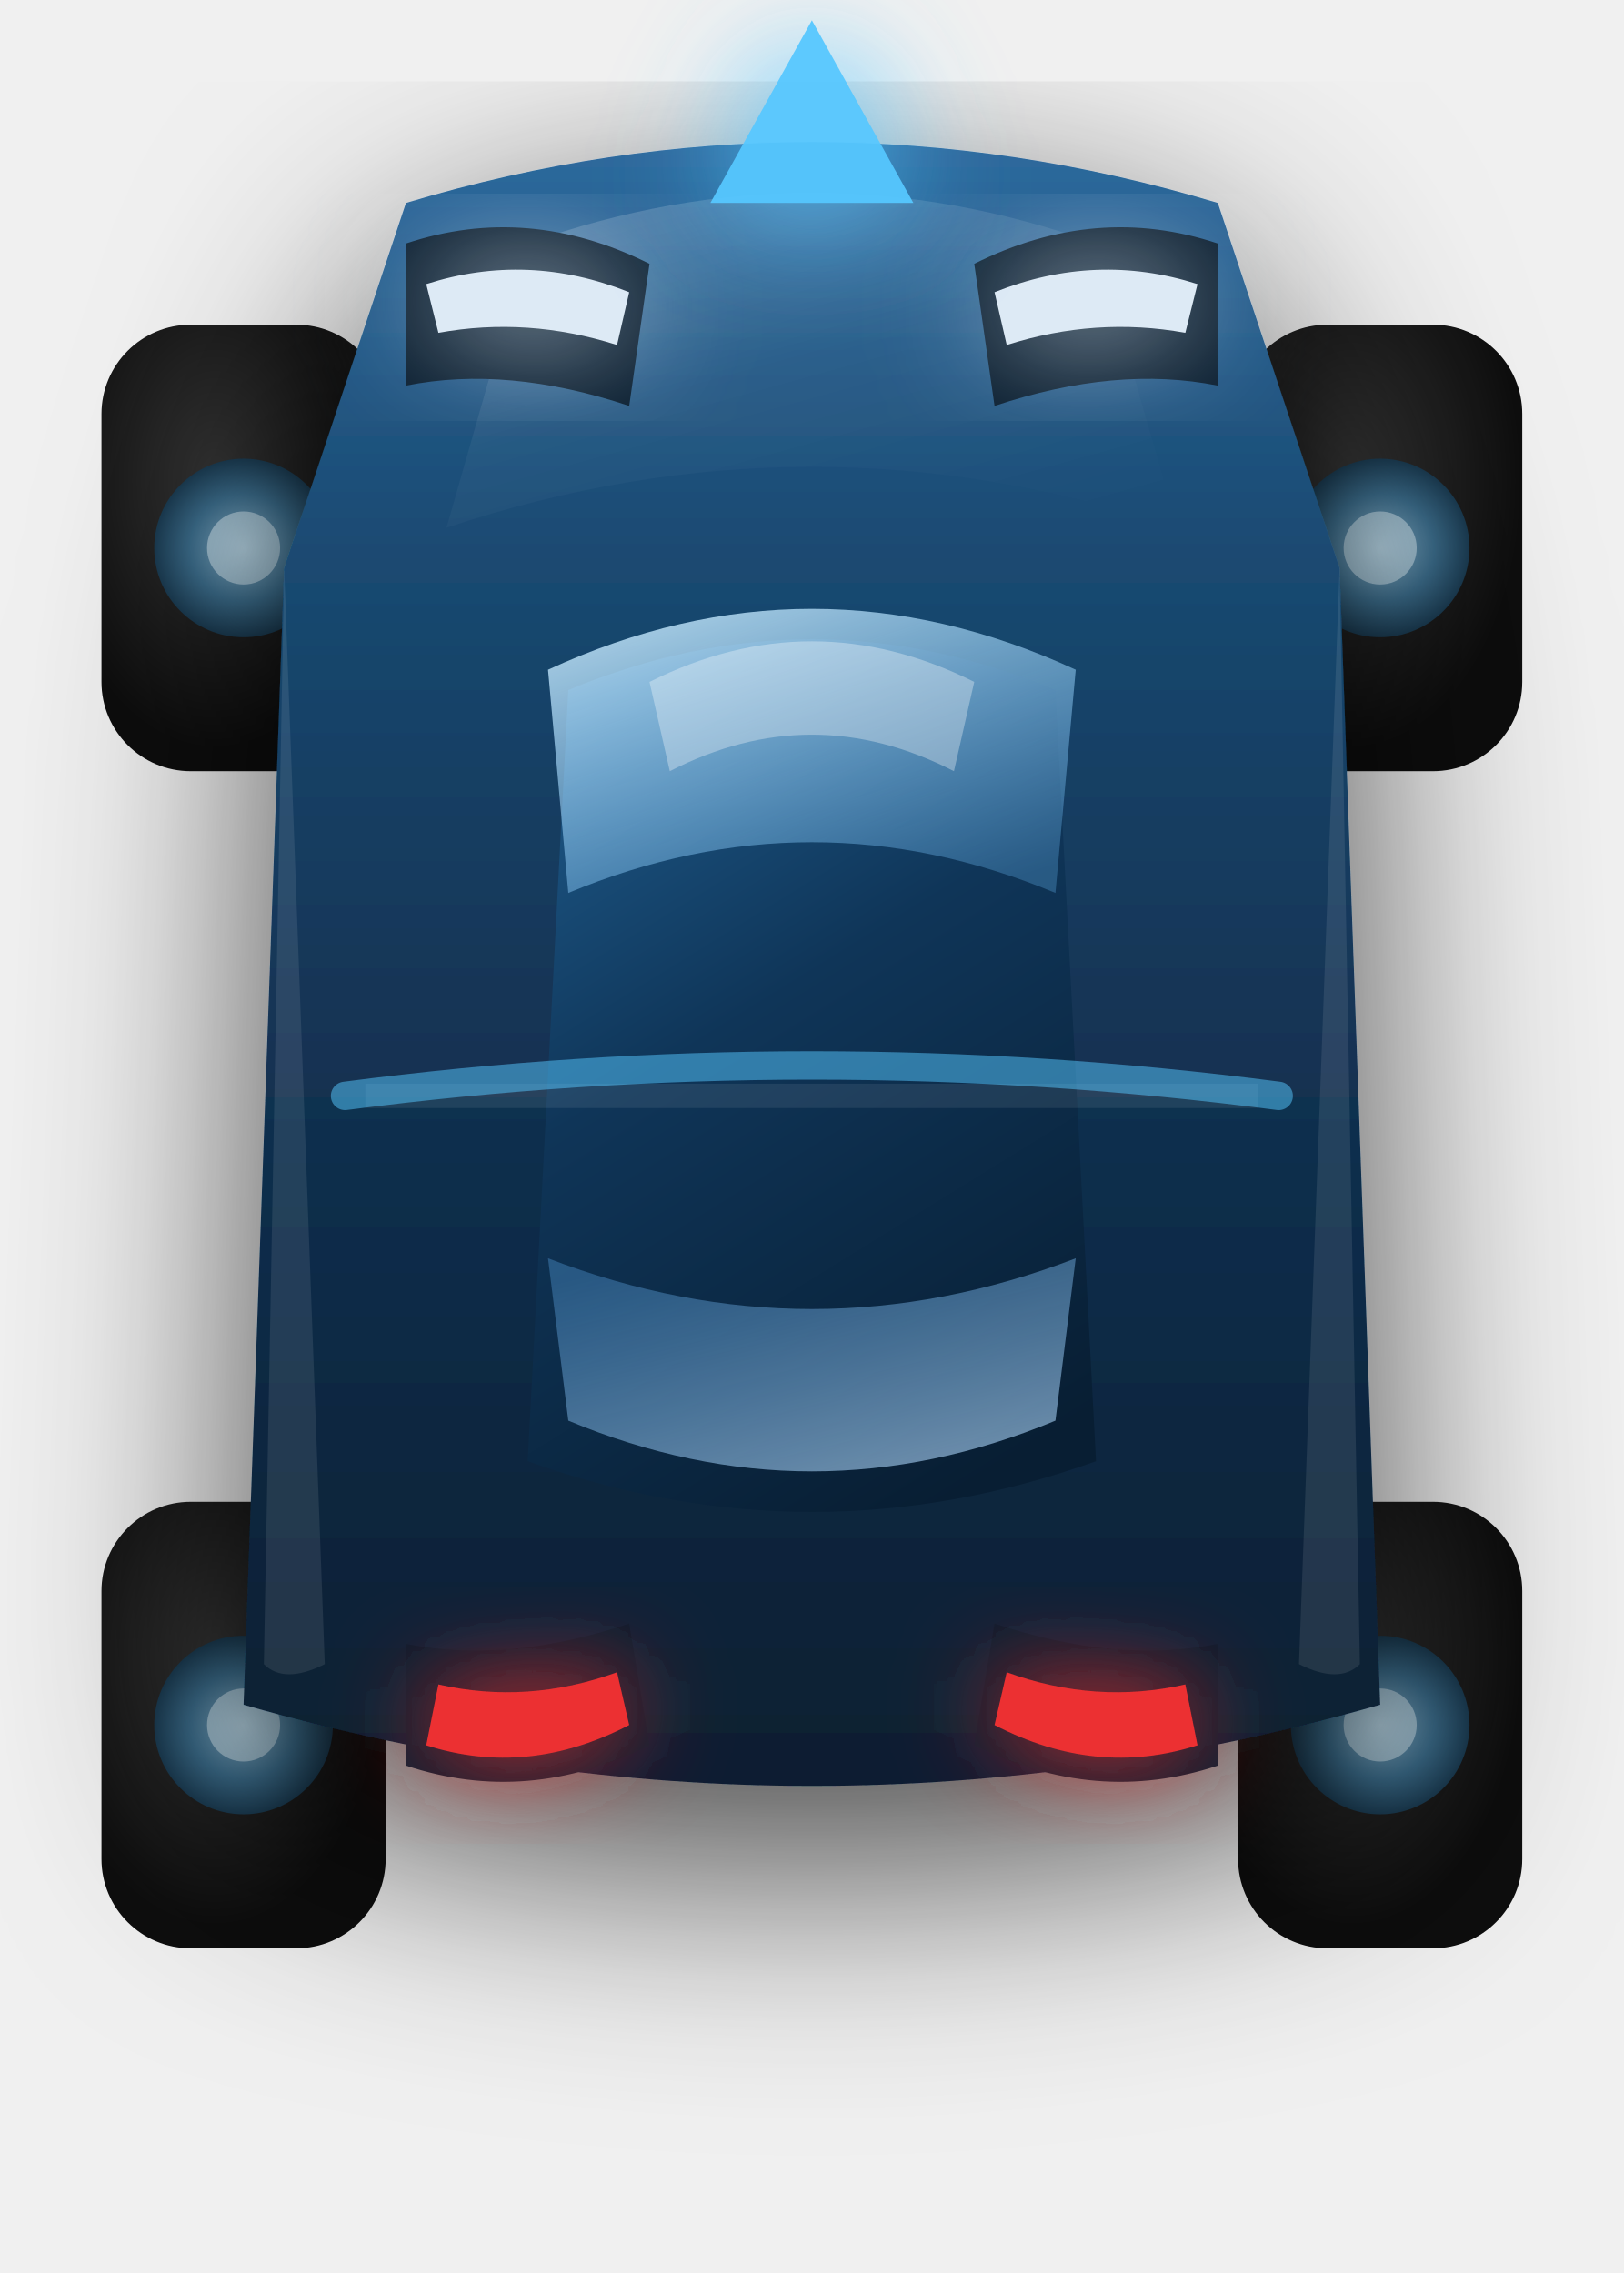
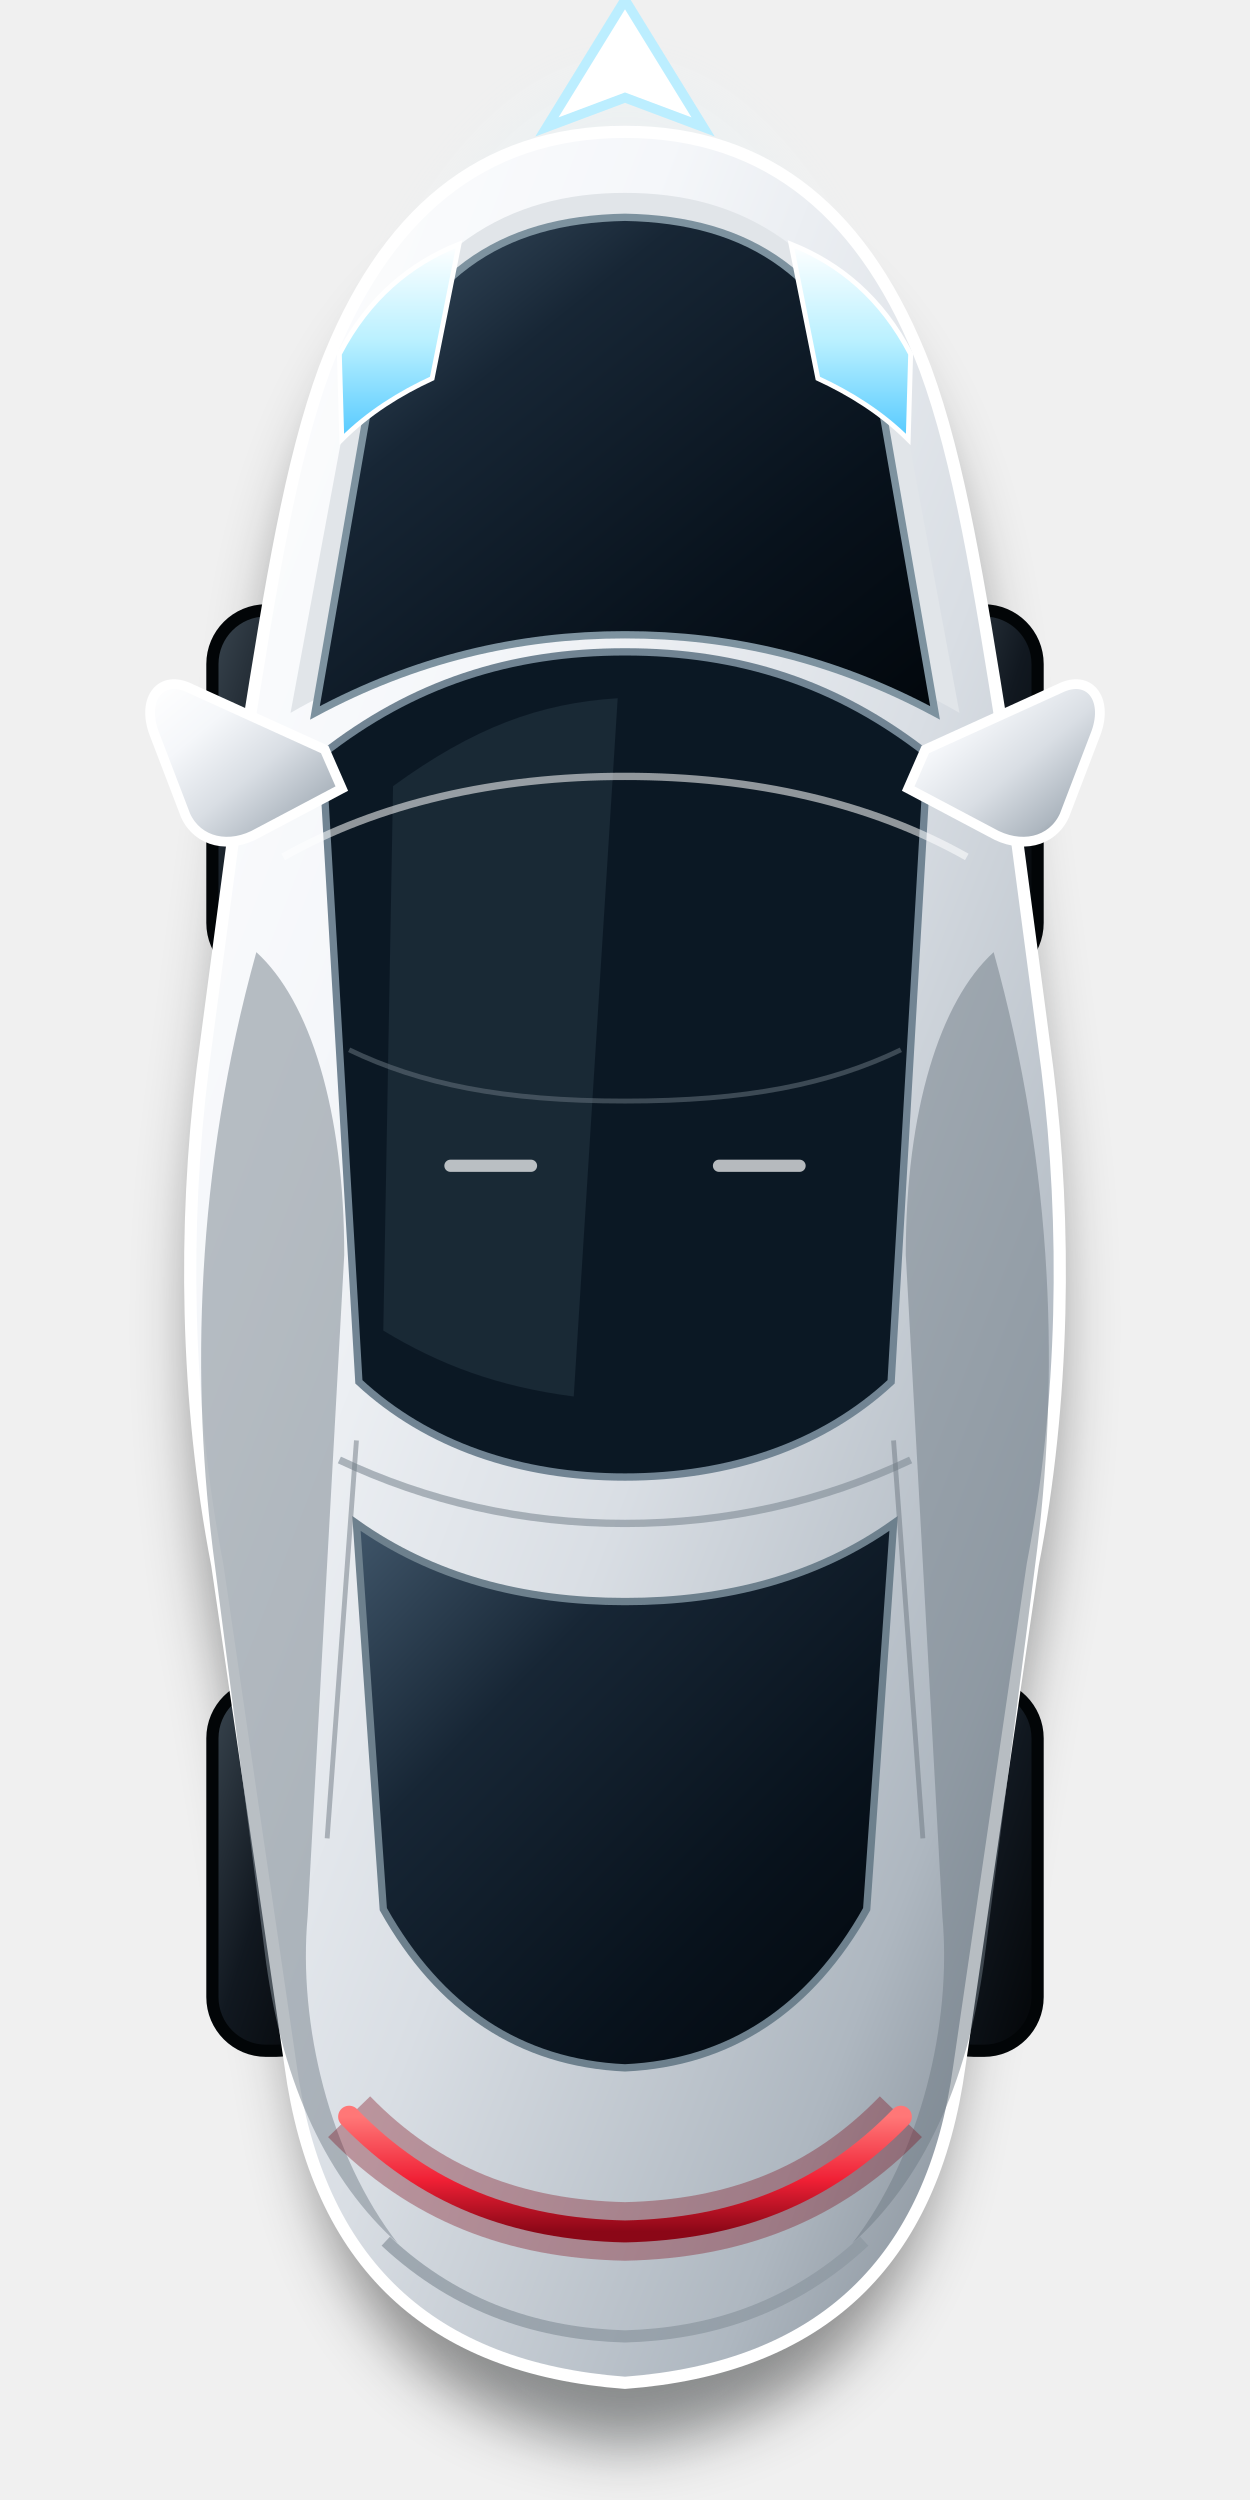
- <svg xmlns="http://www.w3.org/2000/svg" viewBox="0 0 40 56" width="40" height="56">
+ <svg xmlns="http://www.w3.org/2000/svg" width="512" height="1024" viewBox="0 0 512 1024">
  <defs>
-     <filter id="body-shadow" x="-40%" y="-30%" width="180%" height="180%">
-       <feDropShadow dx="0" dy="2" stdDeviation="3" flood-color="#000" flood-opacity="0.7" />
+     <linearGradient id="body" x1="0" y1="0" x2="1" y2="1">
+       <stop stop-color="#fff" />
+       <stop offset=".28" stop-color="#f5f7fa" />
+       <stop offset=".55" stop-color="#d9dee4" />
+       <stop offset=".8" stop-color="#aeb7c0" />
+       <stop offset="1" stop-color="#707a84" />
+     </linearGradient>
+     <linearGradient id="glass" x1="0" y1="0" x2="1" y2="1">
+       <stop stop-color="#40566a" />
+       <stop offset=".3" stop-color="#172635" />
+       <stop offset=".7" stop-color="#08121c" />
+       <stop offset="1" stop-color="#02070c" />
+     </linearGradient>
+     <linearGradient id="wheel" x1="0" y1="0" x2="1" y2="1">
+       <stop stop-color="#3a4650" />
+       <stop offset=".5" stop-color="#111820" />
+       <stop offset="1" stop-color="#030507" />
+     </linearGradient>
+     <linearGradient id="light" x1="0" y1="0" x2="0" y2="1">
+       <stop stop-color="#fff" />
+       <stop offset=".5" stop-color="#b9f0ff" />
+       <stop offset="1" stop-color="#54c9ff" />
+     </linearGradient>
+     <linearGradient id="tail" x1="0" y1="0" x2="0" y2="1">
+       <stop stop-color="#ff7777" />
+       <stop offset=".55" stop-color="#f02035" />
+       <stop offset="1" stop-color="#8b0717" />
+     </linearGradient>
+     <filter id="shadow" x="-40%" y="-20%" width="180%" height="150%">
+       <feGaussianBlur stdDeviation="12" />
    </filter>
-     <filter id="headlight-glow" x="-100%" y="-100%" width="300%" height="300%">
-       <feGaussianBlur stdDeviation="1.5" result="blur" />
-       <feMerge>
-         <feMergeNode in="blur" />
-         <feMergeNode in="SourceGraphic" />
-       </feMerge>
+     <filter id="glow" x="-100%" y="-100%" width="300%" height="300%">
+       <feGaussianBlur stdDeviation="10" />
    </filter>
-     <filter id="taillight-glow" x="-100%" y="-100%" width="300%" height="300%">
-       <feGaussianBlur stdDeviation="1.2" result="blur" />
-       <feMerge>
-         <feMergeNode in="blur" />
-         <feMergeNode in="SourceGraphic" />
-       </feMerge>
-     </filter>
-     <linearGradient id="body" x1="0.5" y1="0" x2="0.5" y2="1">
-       <stop offset="0%" stop-color="#2e6a9e" />
-       <stop offset="25%" stop-color="#1a4a72" />
-       <stop offset="60%" stop-color="#112f4e" />
-       <stop offset="100%" stop-color="#0a1e30" />
-     </linearGradient>
-     <linearGradient id="roof" x1="0.3" y1="0" x2="0.7" y2="1">
-       <stop offset="0%" stop-color="#1e5a8a" />
-       <stop offset="40%" stop-color="#0f3558" />
-       <stop offset="100%" stop-color="#081e33" />
-     </linearGradient>
-     <linearGradient id="wind" x1="0.2" y1="0" x2="0.8" y2="1">
-       <stop offset="0%" stop-color="rgba(200,235,255,0.82)" />
-       <stop offset="100%" stop-color="rgba(100,180,240,0.30)" />
-     </linearGradient>
-     <linearGradient id="rear-glass" x1="0.2" y1="0" x2="0.8" y2="1">
-       <stop offset="0%" stop-color="rgba(80,150,210,0.40)" />
-       <stop offset="100%" stop-color="rgba(180,220,255,0.60)" />
-     </linearGradient>
-     <radialGradient id="tyre" cx="40%" cy="35%" r="60%">
-       <stop offset="0%" stop-color="#333" />
-       <stop offset="100%" stop-color="#0d0d0d" />
-     </radialGradient>
-     <radialGradient id="rim" cx="50%" cy="50%" r="50%">
-       <stop offset="0%" stop-color="#8ab4cc" />
-       <stop offset="60%" stop-color="#3a6a88" />
-       <stop offset="100%" stop-color="#1a3a50" />
-     </radialGradient>
-     <linearGradient id="hood-spec" x1="0.2" y1="0" x2="0.8" y2="1">
-       <stop offset="0%" stop-color="rgba(255,255,255,0.18)" />
-       <stop offset="50%" stop-color="rgba(255,255,255,0.04)" />
-       <stop offset="100%" stop-color="rgba(255,255,255,0)" />
-     </linearGradient>
  </defs>
-   <rect x="2.5" y="8" width="7" height="11" rx="2.2" fill="url(#tyre)" />
-   <ellipse cx="6" cy="13.5" rx="2.2" ry="2.2" fill="url(#rim)" />
-   <ellipse cx="6" cy="13.5" rx="0.9" ry="0.9" fill="#c8dde8" opacity="0.6" />
-   <rect x="30.5" y="8" width="7" height="11" rx="2.2" fill="url(#tyre)" />
-   <ellipse cx="34" cy="13.5" rx="2.2" ry="2.2" fill="url(#rim)" />
-   <ellipse cx="34" cy="13.5" rx="0.9" ry="0.9" fill="#c8dde8" opacity="0.6" />
-   <rect x="2.5" y="37" width="7" height="11" rx="2.2" fill="url(#tyre)" />
-   <ellipse cx="6" cy="42.5" rx="2.2" ry="2.2" fill="url(#rim)" />
-   <ellipse cx="6" cy="42.5" rx="0.9" ry="0.9" fill="#c8dde8" opacity="0.6" />
-   <rect x="30.5" y="37" width="7" height="11" rx="2.2" fill="url(#tyre)" />
-   <ellipse cx="34" cy="42.5" rx="2.2" ry="2.2" fill="url(#rim)" />
-   <ellipse cx="34" cy="42.5" rx="0.9" ry="0.9" fill="#c8dde8" opacity="0.6" />
-   <path d="M10,5 Q20,2 30,5 L33,14 L34,42 Q20,46 6,42 L7,14 Z" fill="url(#body)" filter="url(#body-shadow)" />
-   <path d="M7,14 L8,41 Q7,41.5 6.5,41 L7,14Z" fill="rgba(255,255,255,0.09)" />
-   <path d="M33,14 L32,41 Q33,41.5 33.5,41 L33,14Z" fill="rgba(255,255,255,0.09)" />
-   <path d="M13,6 Q20,3.5 27,6 L29,13 Q20,10 11,13 Z" fill="url(#hood-spec)" />
-   <path d="M14,17 Q20,14.5 26,17 L27,36 Q20,38.5 13,36 Z" fill="url(#roof)" />
-   <path d="M13.5,16.5 Q20,13.5 26.5,16.5 L26,22 Q20,19.5 14,22 Z" fill="url(#wind)" />
-   <path d="M16,16.8 Q20,14.8 24,16.8 L23.5,19 Q20,17.2 16.5,19 Z" fill="rgba(255,255,255,0.32)" />
-   <path d="M14,35 Q20,37.5 26,35 L26.5,31 Q20,33.5 13.5,31 Z" fill="url(#rear-glass)" />
-   <line x1="9" y1="27" x2="31" y2="27" stroke="rgba(255,255,255,0.08)" stroke-width="0.6" />
-   <path d="M10,6 Q13,5 16,6.5 L15.5,10 Q12.5,9 10,9.5 Z" fill="#0a1e30" />
-   <path d="M10.5,7 Q13,6.2 15.5,7.2 L15.2,8.5 Q13,7.8 10.8,8.2 Z" fill="#e8f4ff" opacity="0.95" filter="url(#headlight-glow)" />
-   <path d="M30,6 Q27,5 24,6.5 L24.5,10 Q27.5,9 30,9.5 Z" fill="#0a1e30" />
-   <path d="M29.5,7 Q27,6.2 24.5,7.2 L24.8,8.5 Q27,7.8 29.2,8.2 Z" fill="#e8f4ff" opacity="0.95" filter="url(#headlight-glow)" />
-   <path d="M10,43.5 Q13,44.5 16,43 L15.5,40 Q12.5,41 10,40.5 Z" fill="#0a1e30" />
-   <path d="M10.5,43 Q13,43.8 15.5,42.5 L15.2,41.2 Q13,42 10.8,41.5 Z" fill="#ff3333" opacity="0.92" filter="url(#taillight-glow)" />
-   <path d="M30,43.5 Q27,44.5 24,43 L24.5,40 Q27.5,41 30,40.5 Z" fill="#0a1e30" />
-   <path d="M29.5,43 Q27,43.8 24.5,42.5 L24.8,41.2 Q27,42 29.2,41.5 Z" fill="#ff3333" opacity="0.92" filter="url(#taillight-glow)" />
-   <path d="M8.5,27 Q20,25.5 31.5,27" stroke="#56c7ff" stroke-width="0.7" fill="none" opacity="0.5" stroke-linecap="round" />
-   <polygon points="20,0.5 22.5,5 17.5,5" fill="#56c7ff" opacity="0.95" filter="url(#headlight-glow)" />
+   <ellipse cx="256" cy="515" rx="165" ry="485" fill="#dff7ff" opacity=".16" filter="url(#glow)" />
+   <path d="M256 78C174 78 126 145 111 245L84 450C76 516 78 602 94 674L126 864C142 947 188 982 256 990C324 982 370 947 386 864L418 674C434 602 436 516 428 450L401 245C386 145 338 78 256 78Z" fill="#000" opacity=".42" filter="url(#shadow)" transform="translate(0 12)" />
+   <g fill="url(#wheel)" stroke="#020507" stroke-width="5">
+     <rect x="87" y="250" width="48" height="150" rx="22" />
+     <rect x="377" y="250" width="48" height="150" rx="22" />
+     <rect x="87" y="690" width="48" height="150" rx="22" />
+     <rect x="377" y="690" width="48" height="150" rx="22" />
+   </g>
+   <path d="M256 54C197 54 157 88 133 151C119 189 111 239 101 302L83 438C75 502 76 574 89 641L119 846C130 927 176 970 256 976C336 970 382 927 393 846L423 641C436 574 437 502 429 438L411 302C401 239 393 189 379 151C355 88 315 54 256 54Z" fill="url(#body)" stroke="#fff" stroke-width="5" />
+   <path d="M105 390C127 410 141 455 141 514L126 785C122 829 135 883 163 919C134 893 116 854 109 804L88 641C78 566 80 480 105 390Z" fill="#7f8a94" opacity=".55" />
+   <path d="M407 390C385 410 371 455 371 514L386 785C390 829 377 883 349 919C378 893 396 854 403 804L424 641C434 566 432 480 407 390Z" fill="#707b85" opacity=".5" />
+   <path d="M143 163C170 101 208 79 256 79C304 79 342 101 369 163L393 292C355 270 309 257 256 257C203 257 157 270 119 292Z" fill="#e1e5e9" />
+   <path d="M150 171C170 112 205 90 256 89C307 90 342 112 362 171L383 292C342 270 300 260 256 260C212 260 170 270 129 292Z" fill="url(#glass)" stroke="#7d929f" stroke-width="3" />
+   <path d="M132 309C169 280 209 267 256 267C303 267 343 280 380 309L365 566C337 592 299 605 256 605C213 605 175 592 147 566Z" fill="#0b1824" stroke="#718493" stroke-width="3" />
+   <path d="M161 322C194 298 221 288 253 286L235 572C204 568 180 559 157 545Z" fill="#bfeeff" opacity=".08" />
+   <path d="M146 624C177 646 214 656 256 656C298 656 335 646 366 624L355 782C332 823 299 845 256 847C213 845 180 823 157 782Z" fill="url(#glass)" stroke="#6d808d" stroke-width="3" />
+   <path d="M133 307L78 282C66 276 58 286 63 300L76 334C81 345 94 348 106 341L140 323Z" fill="url(#body)" stroke="#fff" stroke-width="4" />
+   <path d="M379 307L434 282C446 276 454 286 449 300L436 334C431 345 418 348 406 341L372 323Z" fill="url(#body)" stroke="#fff" stroke-width="4" />
+   <path d="M139 145C151 122 168 108 188 100L177 155C164 161 151 169 140 180Z" fill="url(#light)" stroke="#fff" stroke-width="2" />
+   <path d="M373 145C361 122 344 108 324 100L335 155C348 161 361 169 372 180Z" fill="url(#light)" stroke="#fff" stroke-width="2" />
+   <path d="M116 351C155 329 203 318 256 318C309 318 357 329 396 351" fill="none" stroke="#fff" stroke-width="3" opacity=".55" />
+   <path d="M139 598C175 615 214 624 256 624C298 624 337 615 373 598" fill="none" stroke="#7f8b95" stroke-width="3" opacity=".6" />
+   <path d="M143 430C172 444 206 451 256 451C306 451 340 444 369 430" fill="none" stroke="#64717b" stroke-width="2" opacity=".55" />
+   <path d="M146 590L134 753M366 590L378 753" fill="none" stroke="#6d7881" stroke-width="2" opacity=".5" />
+   <g fill="#fff" opacity=".7">
+     <rect x="182" y="475" width="38" height="5" rx="2.5" />
+     <rect x="292" y="475" width="38" height="5" rx="2.5" />
+   </g>
+   <path d="M143 867C174 899 211 913 256 914C301 913 338 899 369 867" fill="none" stroke="#7e0a17" stroke-width="24" opacity=".35" />
+   <path d="M143 867C174 899 211 913 256 914C301 913 338 899 369 867" fill="none" stroke="url(#tail)" stroke-width="9" stroke-linecap="round" />
+   <path d="M158 918C188 946 222 956 256 957C290 956 324 946 354 918" fill="none" stroke="#8d98a1" stroke-width="5" opacity=".75" />
+   <path d="M256 0L224 52L256 40L288 52Z" fill="#fff" stroke="#bceeff" stroke-width="4" />
</svg>
